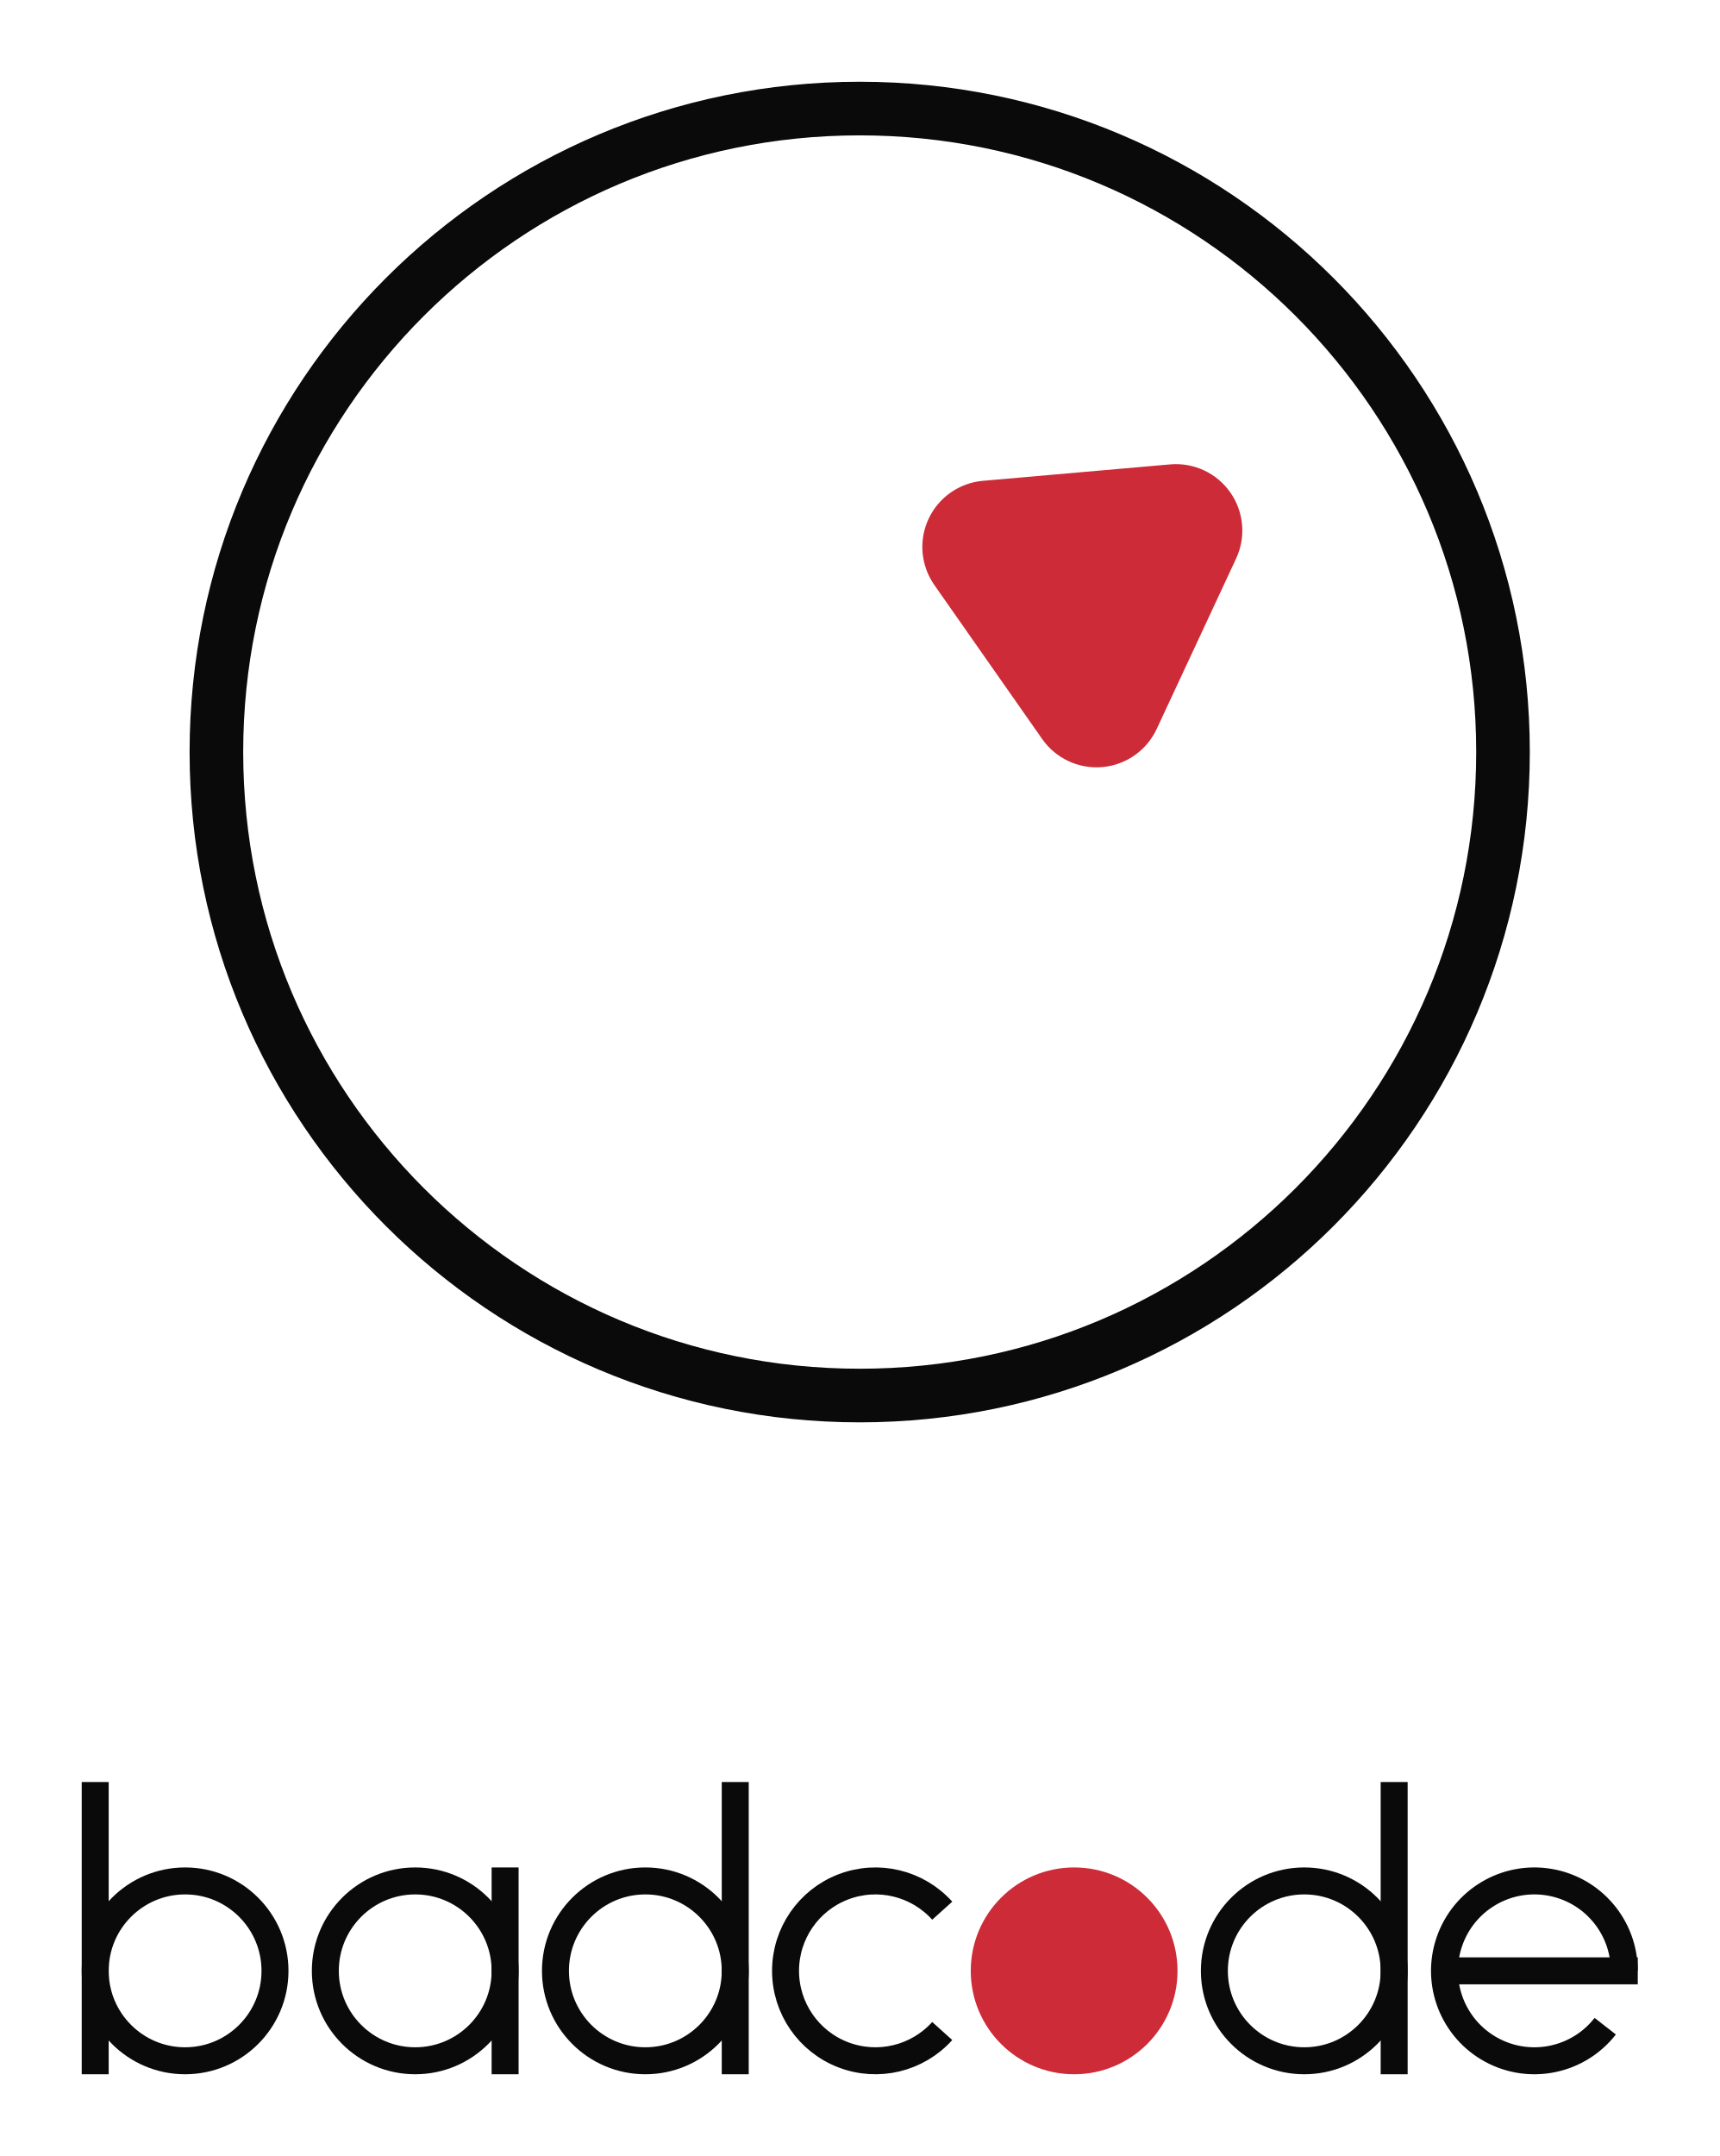
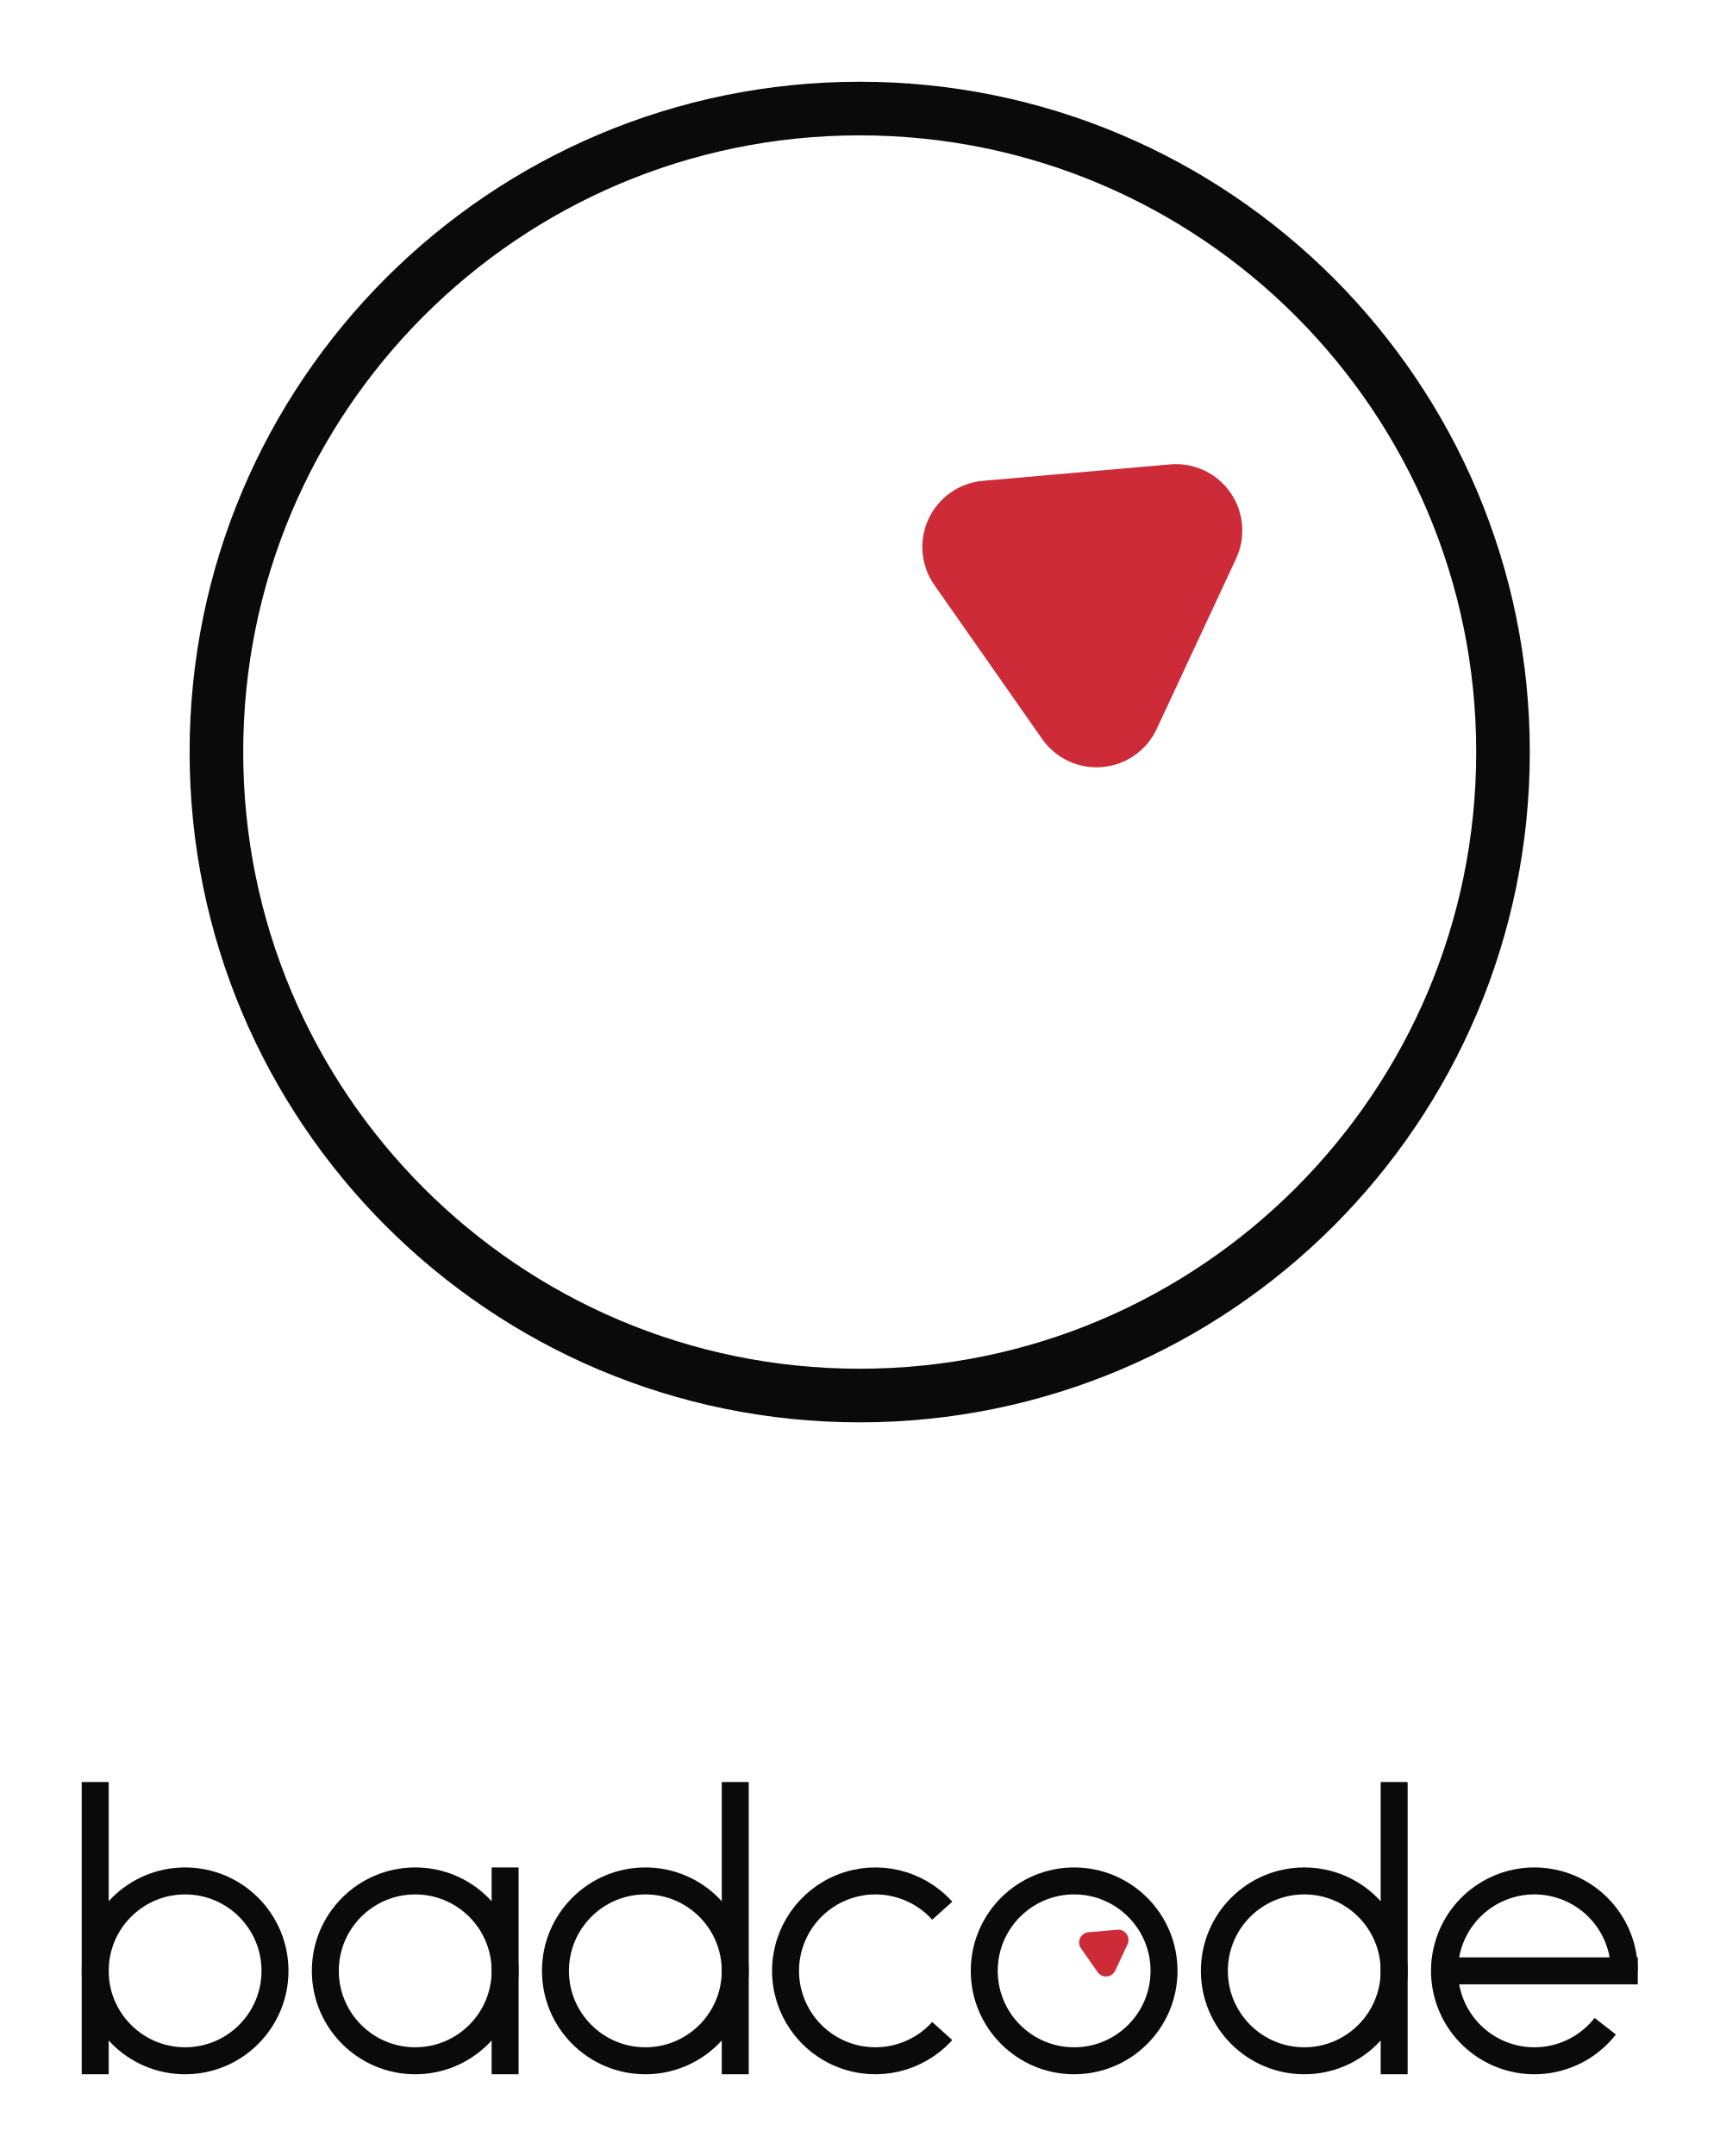
<svg xmlns="http://www.w3.org/2000/svg" viewBox="-105.2 -92 210.41 263.75" role="img">
  <circle cx="0" cy="0" r="78.72" fill="none" stroke="#0a0a0a" stroke-width="6.56" />
  <path d="M38 -35.19A8.12 8.12 0 0 1 46.06 -23.67L36.34 -2.82A8.12 8.12 0 0 1 22.33 -1.59L9.13 -20.44A8.12 8.12 0 0 1 15.07 -33.18Z" fill="#cc2b37" />
  <g transform="translate(-95.2 160.1)">
    <g fill="none" stroke="#0a0a0a" stroke-width="3.3">
      <circle cx="12.65" cy="-11" r="11" />
      <line x1="1.65" y1="-34.1" x2="1.65" y2="1.65" />
      <circle cx="40.81" cy="-11" r="11" />
      <line x1="51.81" y1="-23.65" x2="51.81" y2="1.65" />
      <circle cx="68.97" cy="-11" r="11" />
      <line x1="79.97" y1="-34.1" x2="79.97" y2="1.65" />
      <path d="M105.3 -3.64A11 11 0 1 1 105.3 -18.36" />
      <circle cx="149.6" cy="-11" r="11" />
      <line x1="160.6" y1="-34.1" x2="160.6" y2="1.65" />
      <path d="M186.43 -4.23A11 11 0 1 1 188.76 -11" />
      <line x1="166.76" y1="-11" x2="190.41" y2="-11" />
    </g>
-     <circle cx="121.44" cy="-11" r="12.65" fill="#cc2b37" />
+     <circle cx="121.44" cy="-11" r="11" fill="none" stroke="#0a0a0a" stroke-width="3.3" />
+     <path d="M126.73 -16.03A1.25 1.25 0 0 1 127.97 -14.25L126.47 -11.03A1.25 1.25 0 0 1 124.31 -10.85L122.28 -13.75A1.25 1.25 0 0 1 123.19 -15.72Z" fill="#cc2b37" />
  </g>
</svg>
